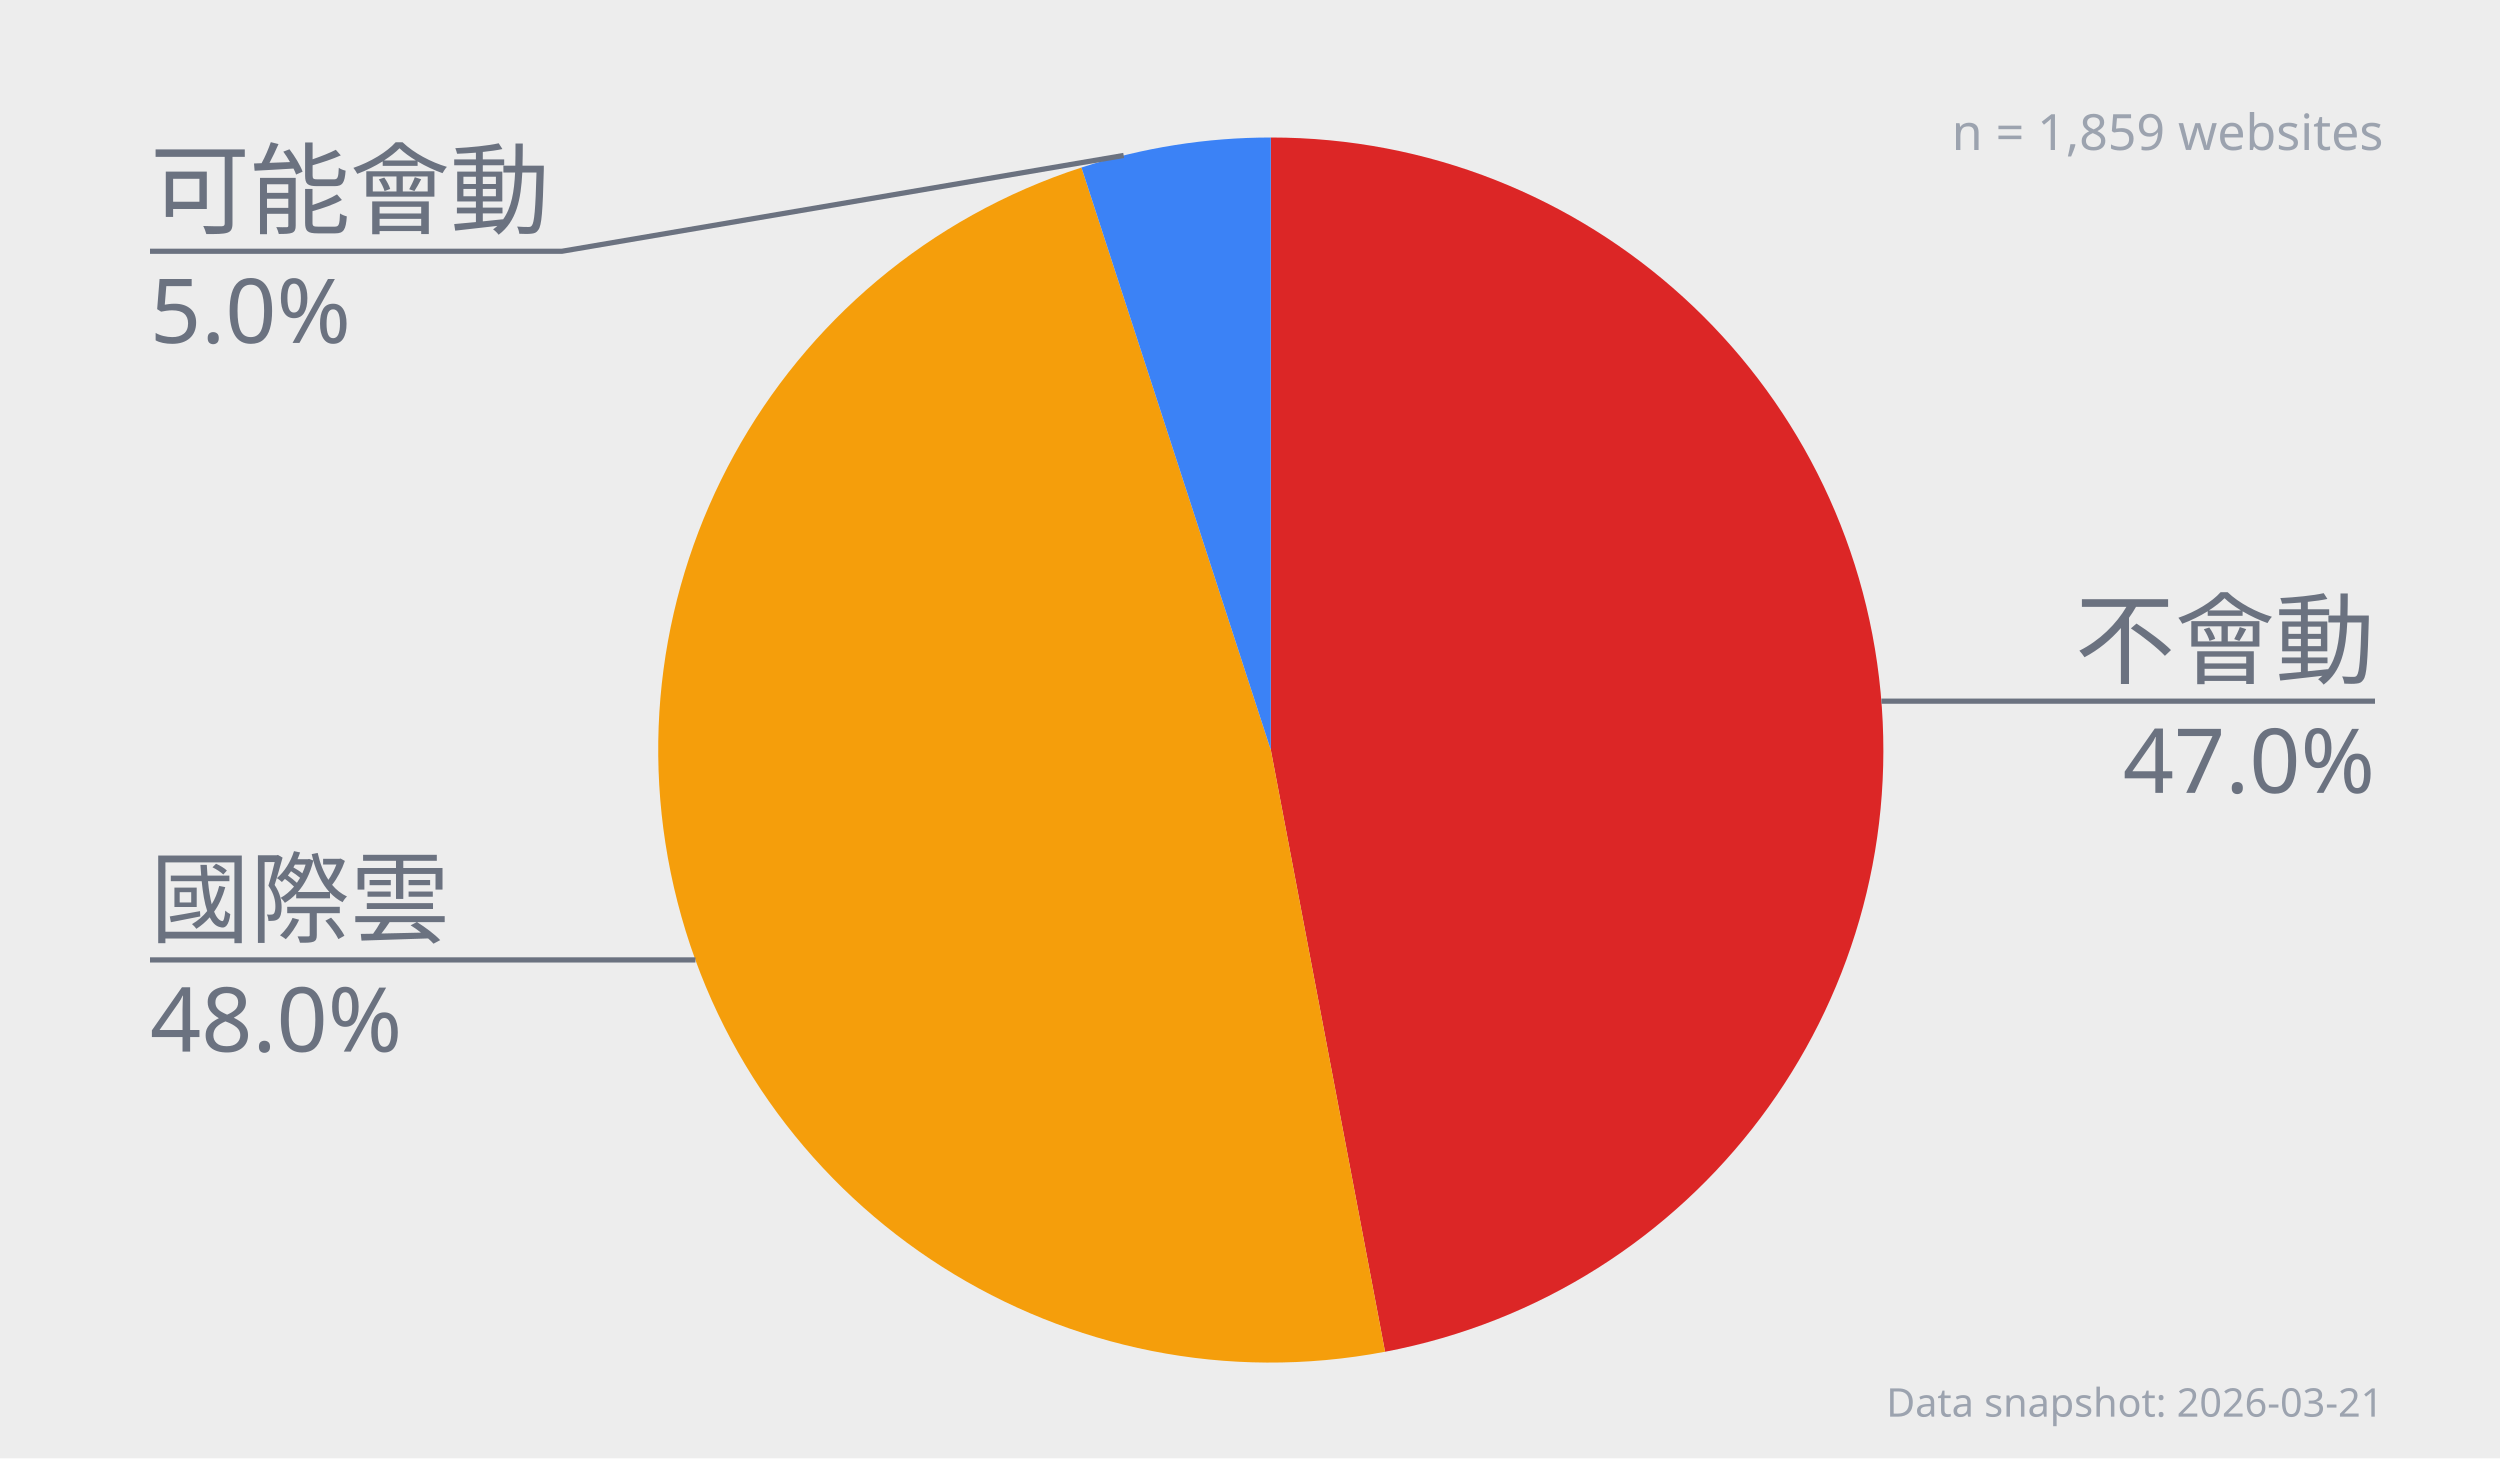
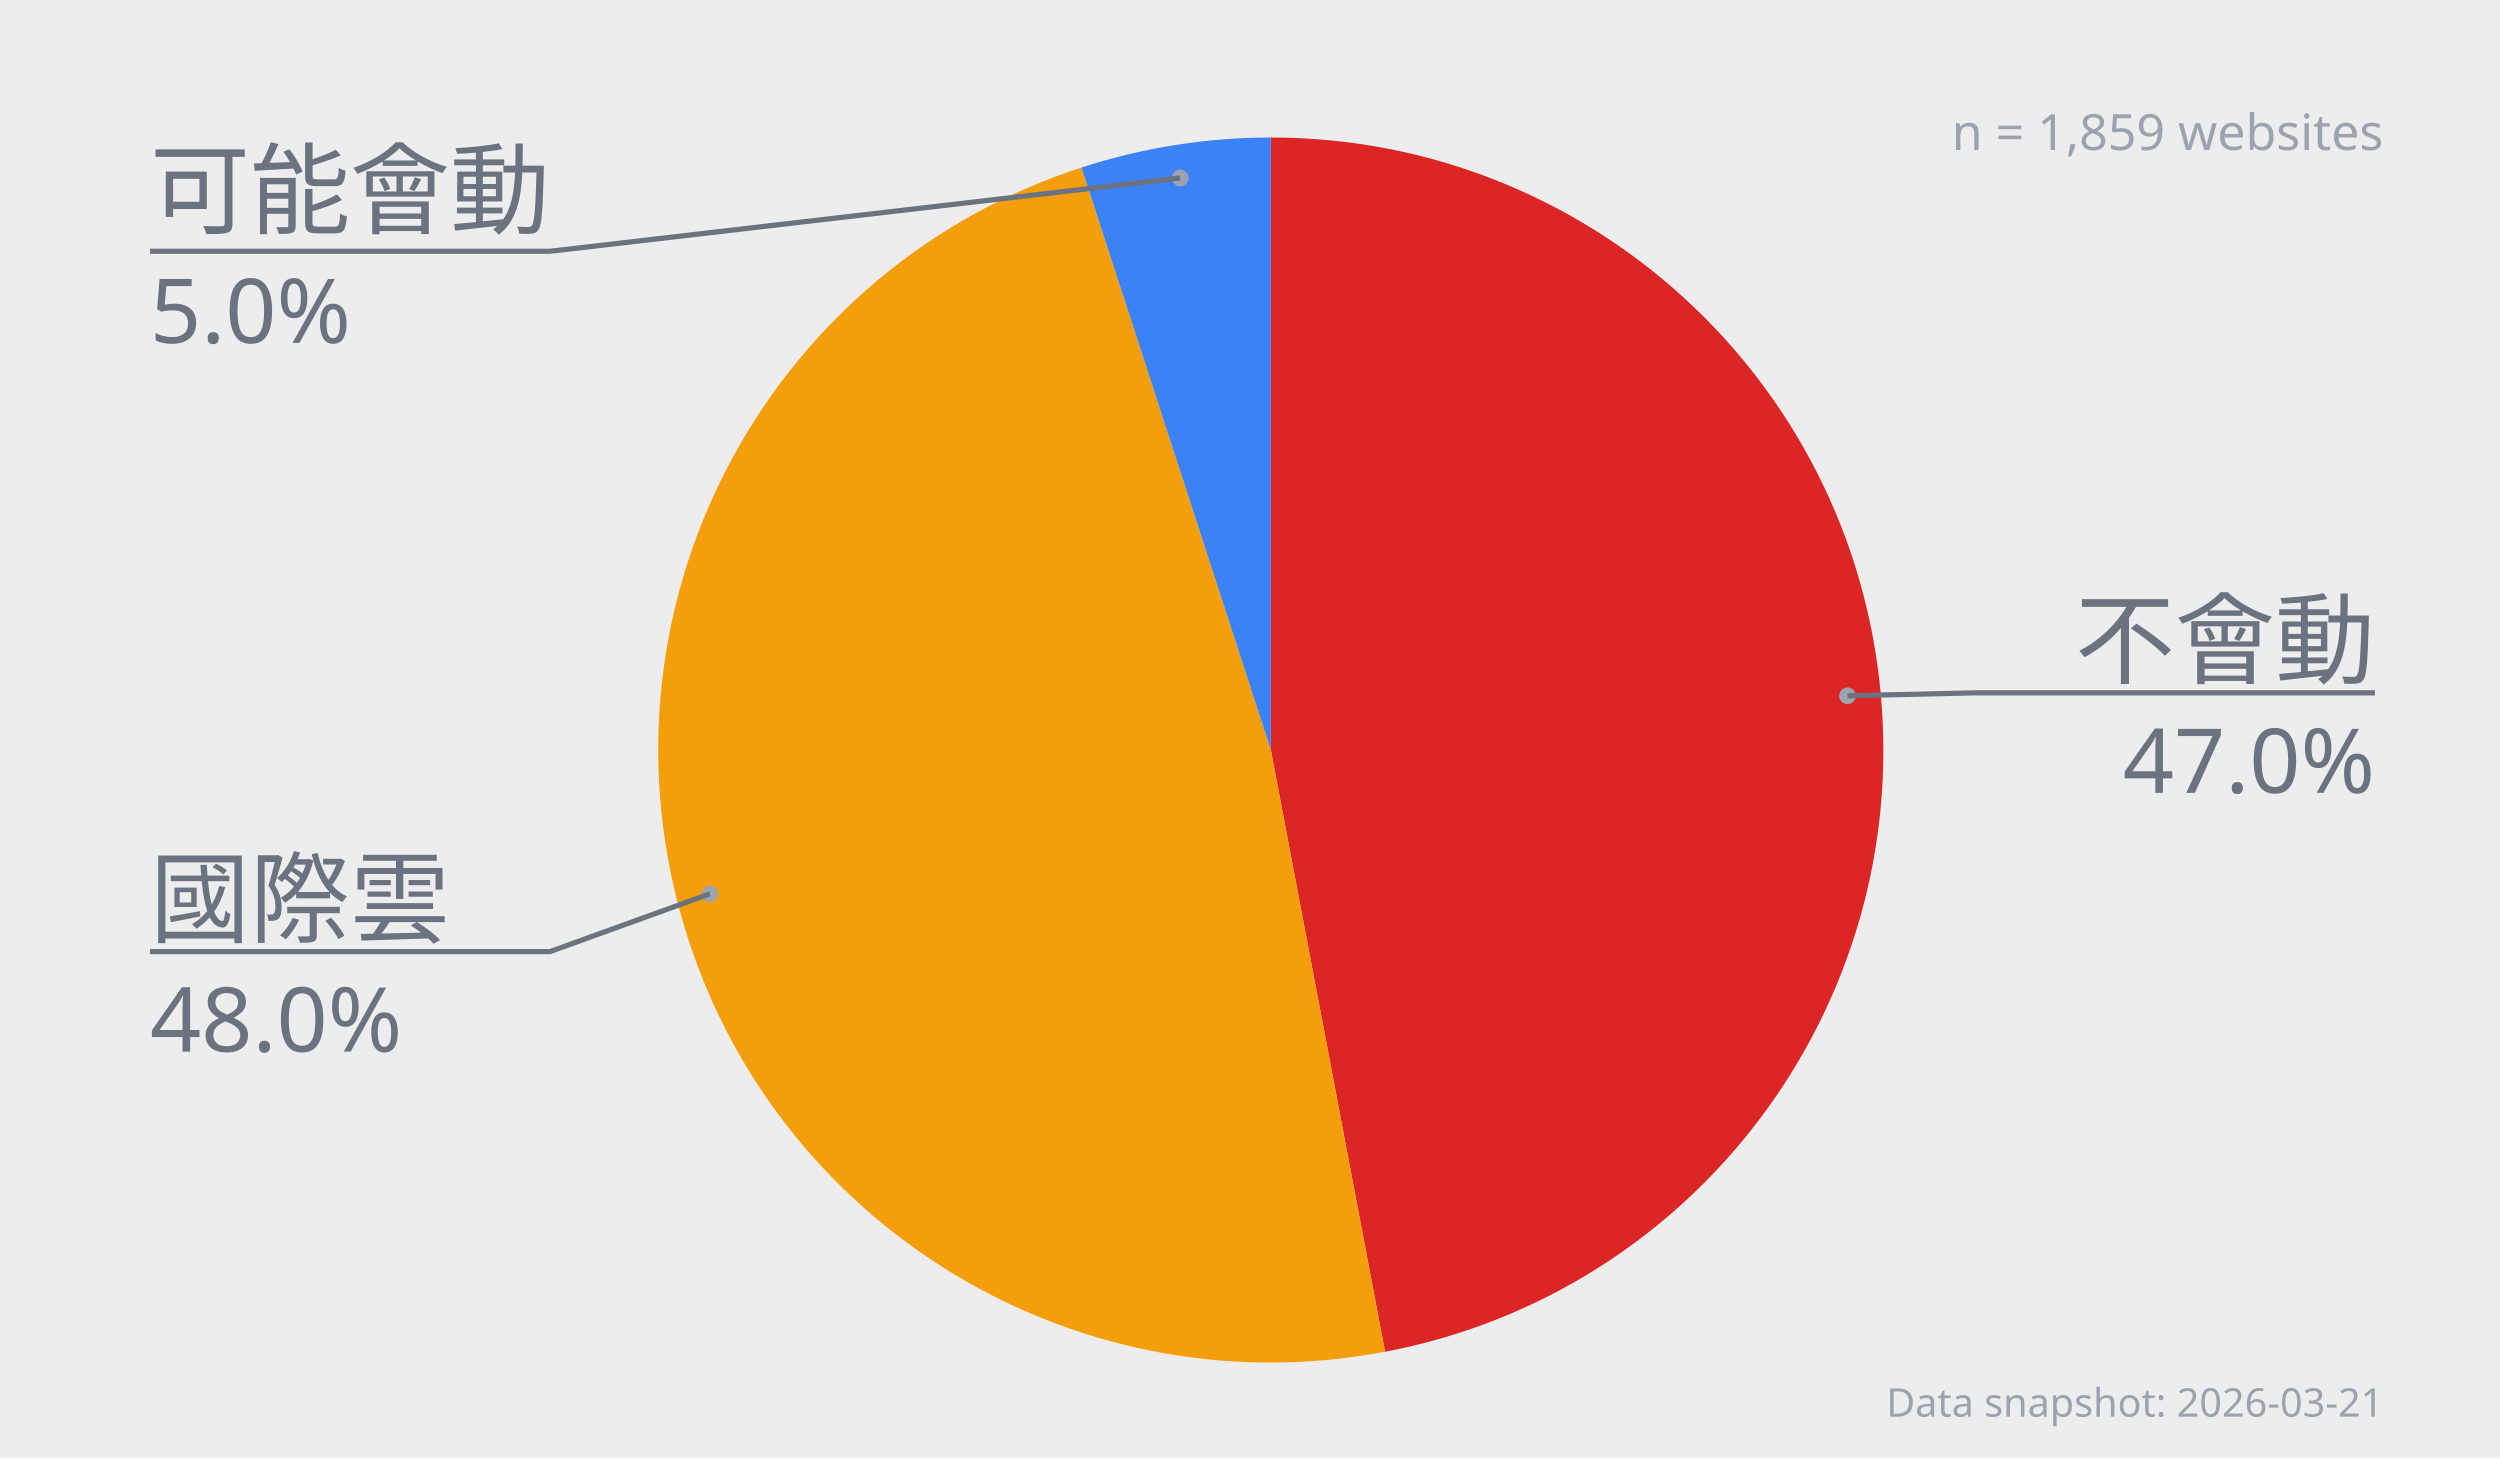
<svg xmlns="http://www.w3.org/2000/svg" width="1200" height="700" viewBox="0 0 1200 700">
  <rect width="100%" height="100%" fill="#EDEDED" />
  <text x="1144" y="72" text-anchor="end" font-family="'Noto Sans TC','PingFang TC','Microsoft JhengHei',sans-serif" font-size="24" font-weight="400" fill="#9CA3AF">n = 1,859 websites</text>
  <path d="M 610 360 L 610 66 A 294 294 0 0 1 664.827 648.843 Z" fill="#DC2626" />
  <path d="M 610 360 L 664.827 648.843 A 294 294 0 0 1 519.102 80.405 Z" fill="#F59E0B" />
  <path d="M 610 360 L 519.102 80.405 A 294 294 0 0 1 610 66 Z" fill="#3B82F6" />
-   <line x1="903.064" y1="336.559" x2="1140" y2="336.559" stroke="#6B7280" stroke-width="2.5" />
+   <circle cx="886.778" cy="333.964" r="4" fill="#9CA3AF" />
+   <polyline points="886.778,333.964 948,332.559 1140,332.559" fill="none" stroke="#6B7280" stroke-width="2.5" />
  <text x="1140" y="324.559" text-anchor="end" font-family="'Noto Sans TC','PingFang TC','Microsoft JhengHei',sans-serif" font-size="48" font-weight="400" fill="#6B7280">不會動</text>
  <text x="1140" y="380.559" text-anchor="end" font-family="'Noto Sans TC','PingFang TC','Microsoft JhengHei',sans-serif" font-size="43" font-weight="400" fill="#6B7280">47.0%</text>
-   <line x1="333.806" y1="460.761" x2="72" y2="460.761" stroke="#6B7280" stroke-width="2.5" />
+   <circle cx="340.708" cy="429.036" r="4" fill="#9CA3AF" />
+   <polyline points="340.708,429.036 264,456.761 72,456.761" fill="none" stroke="#6B7280" stroke-width="2.5" />
  <text x="72" y="448.761" text-anchor="start" font-family="'Noto Sans TC','PingFang TC','Microsoft JhengHei',sans-serif" font-size="48" font-weight="400" fill="#6B7280">國際雲</text>
  <text x="72" y="504.761" text-anchor="start" font-family="'Noto Sans TC','PingFang TC','Microsoft JhengHei',sans-serif" font-size="43" font-weight="400" fill="#6B7280">48.0%</text>
-   <polyline points="539.366,74.611 269.683,120.611 72,120.611" fill="none" stroke="#6B7280" stroke-width="2.5" />
+   <circle cx="566.488" cy="85.426" r="4" fill="#9CA3AF" />
+   <polyline points="566.488,85.426 264,120.611 72,120.611" fill="none" stroke="#6B7280" stroke-width="2.5" />
  <text x="72" y="108.611" text-anchor="start" font-family="'Noto Sans TC','PingFang TC','Microsoft JhengHei',sans-serif" font-size="48" font-weight="400" fill="#6B7280">可能會動</text>
  <text x="72" y="164.611" text-anchor="start" font-family="'Noto Sans TC','PingFang TC','Microsoft JhengHei',sans-serif" font-size="43" font-weight="400" fill="#6B7280">5.0%</text>
  <text x="1144" y="680" text-anchor="end" font-family="'Noto Sans TC','PingFang TC','Microsoft JhengHei',sans-serif" font-size="19" font-weight="400" fill="#9CA3AF">Data snapshot: 2026-03-21</text>
</svg>
